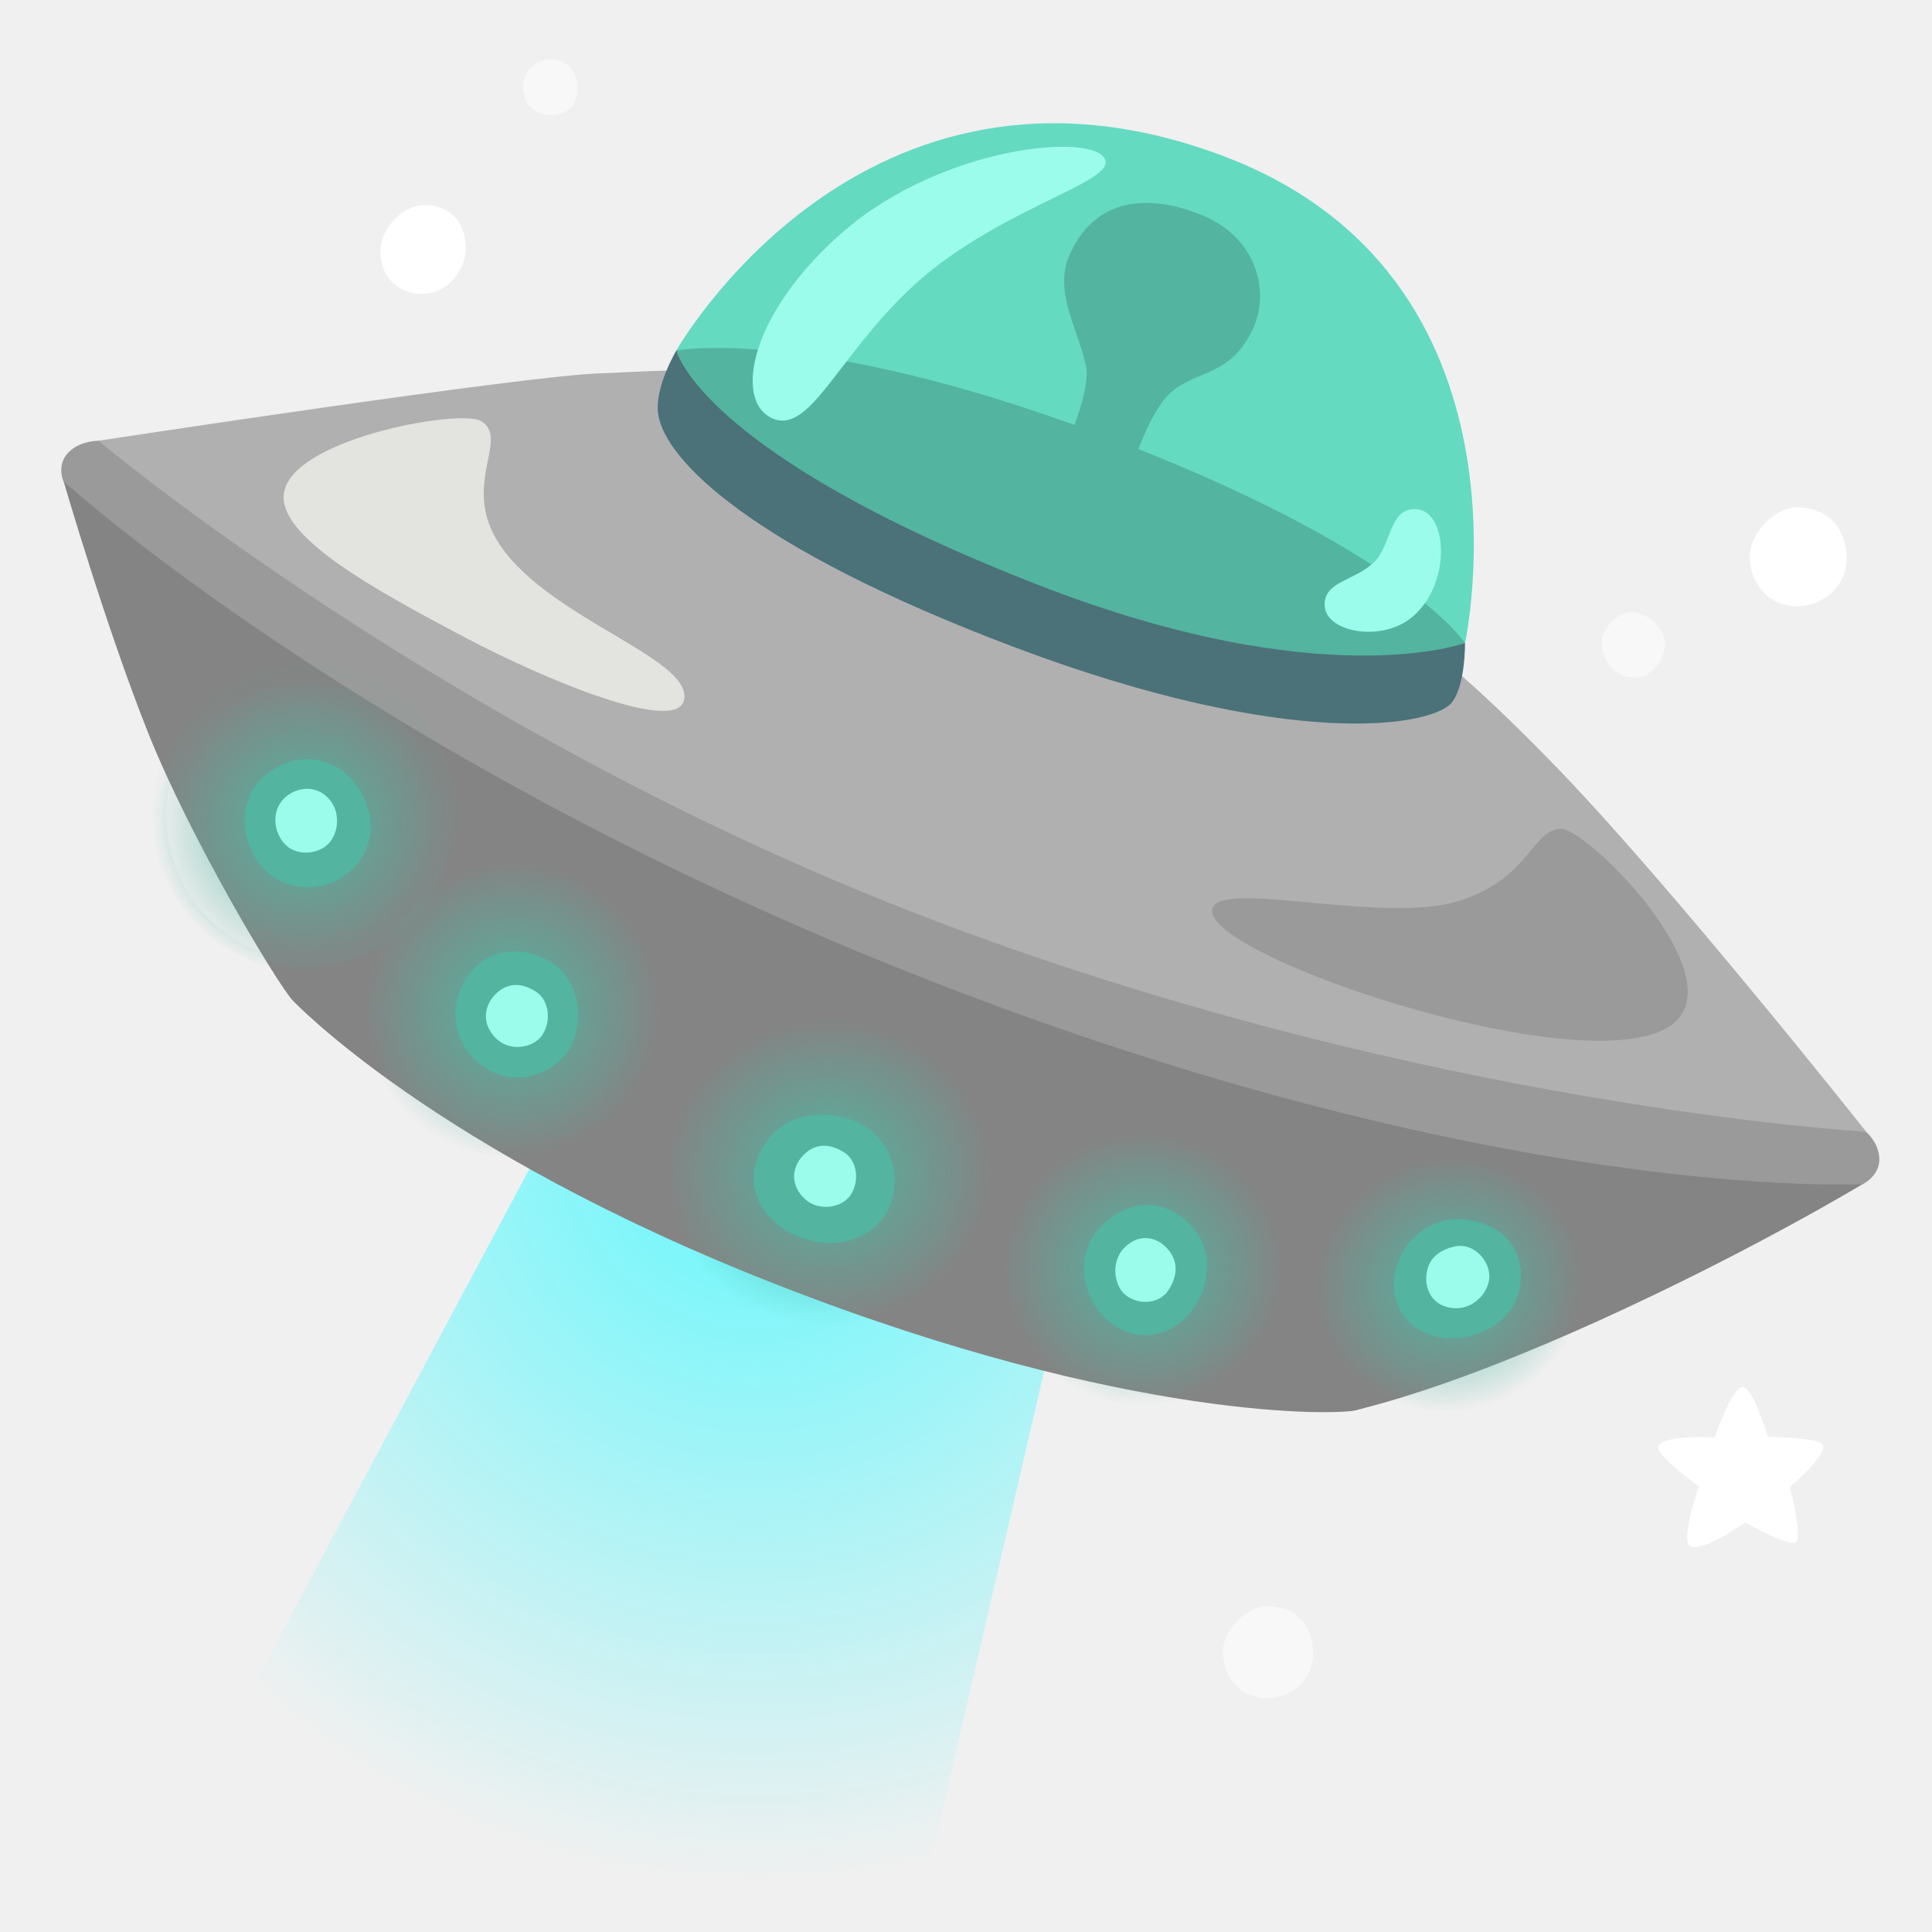
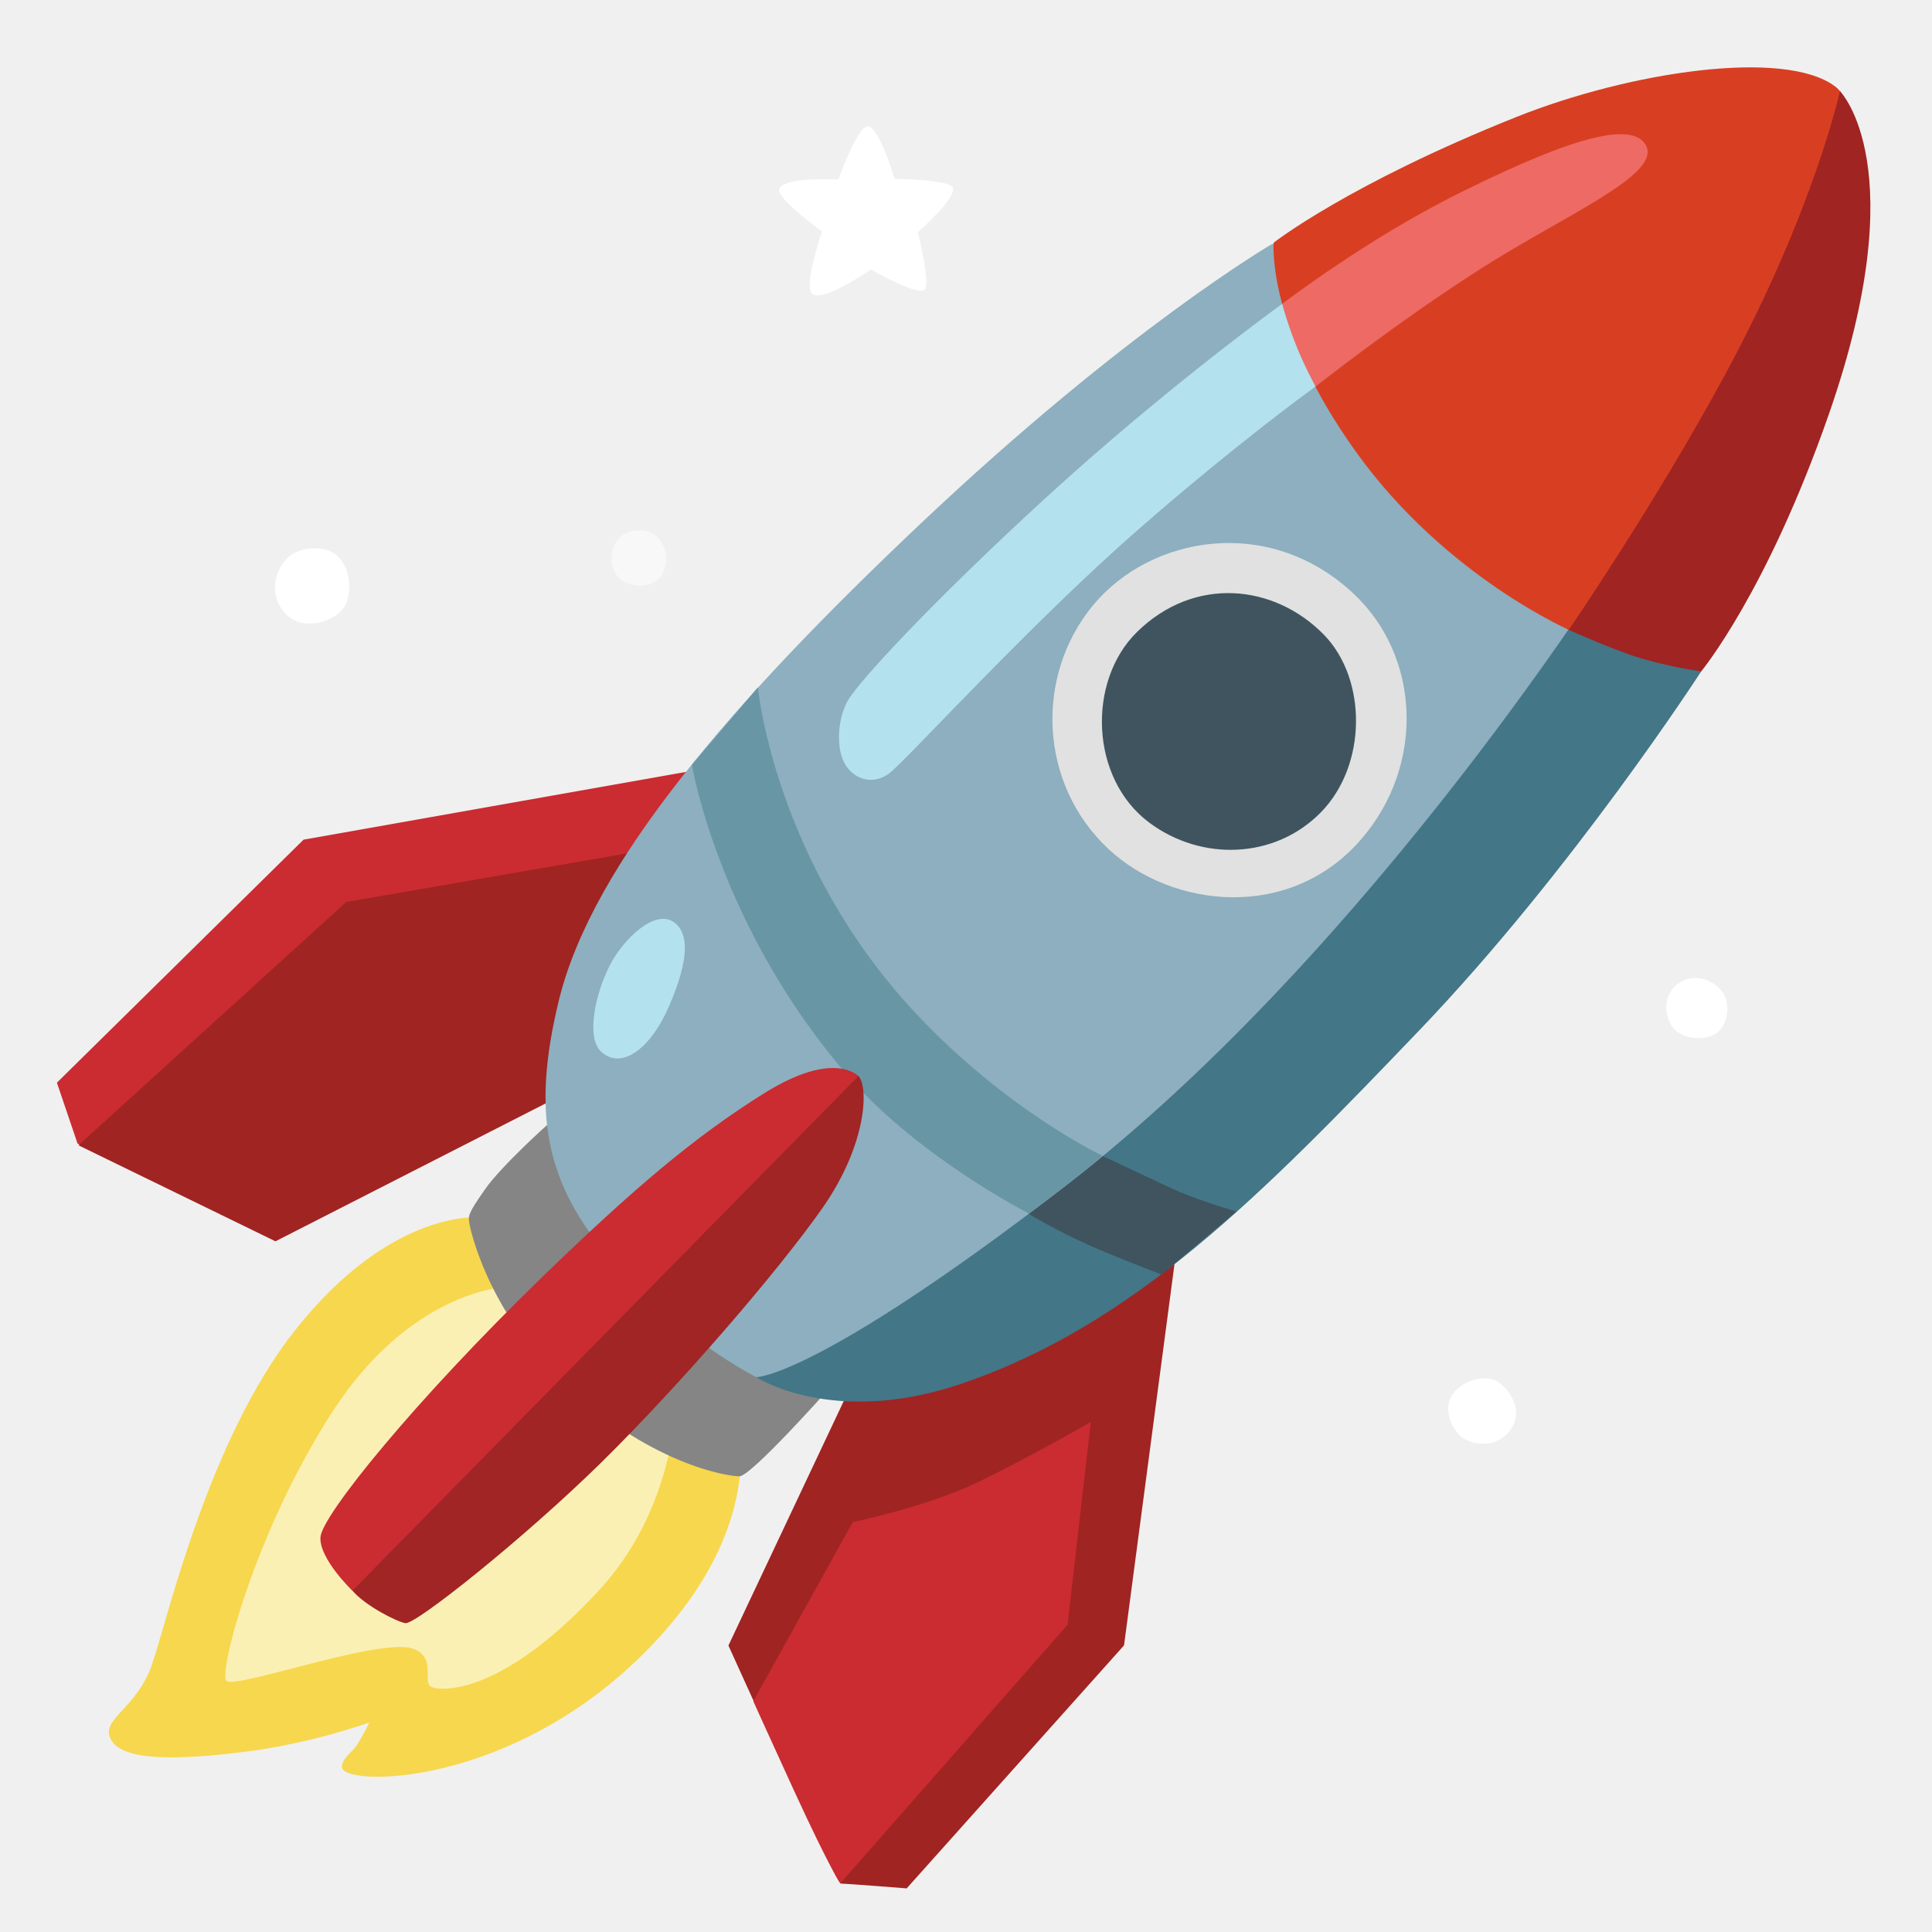
<svg xmlns="http://www.w3.org/2000/svg" version="1.1" id="Layer_2" x="0px" y="0px" viewBox="0 0 128 128" style="enable-background:new 0 0 128 128;" xml:space="preserve">
-   <path style="opacity:0.5;fill:#FFFFFF;" d="M106.13,42.46c-0.07,1.32,0.89,2.47,2.24,2.43c1.2-0.04,1.99-1.41,1.95-2.3  s-1.08-1.97-2.14-2.03C107.13,40.48,106.18,41.66,106.13,42.46z" />
-   <path style="opacity:0.5;fill:#FFFFFF;" d="M35.17,4.46c-0.84,0.93-0.57,2.31,0.21,2.82s1.95,0.46,2.52-0.24  c0.51-0.63,0.57-1.89-0.21-2.67C37.02,3.69,35.71,3.86,35.17,4.46z" />
-   <path style="fill:#FFFFFF;" d="M113.6,95.23c0,0,1.15-3.3,1.84-3.34c0.69-0.04,1.69,3.3,1.69,3.3s3.42,0.04,3.65,0.54  c0.3,0.64-2.19,2.8-2.19,2.8s0.81,3.23,0.42,3.61c-0.42,0.42-3.38-1.27-3.38-1.27s-3.03,2.11-3.69,1.54  c-0.57-0.5,0.61-3.92,0.61-3.92s-2.84-2.07-2.69-2.65C110.09,95.04,113.6,95.23,113.6,95.23z" />
-   <path style="fill:#FFFFFF;" d="M115.95,36.58c-0.17,2,1.26,3.7,3.31,3.58c1.83-0.11,3.28-1.65,3.07-3.56  c-0.23-2.06-1.57-2.93-3.18-2.99S116.05,35.37,115.95,36.58z" />
-   <path style="fill:#FFFFFF;" d="M25.23,16.26c-0.23,1.76,0.92,3.21,2.75,3.21c1.67,0,2.98-1.6,2.87-3.27c-0.12-1.8-1.4-2.73-2.93-2.6  C26.5,13.72,25.36,15.2,25.23,16.26z" />
-   <path style="opacity:0.5;fill:#FFFFFF;" d="M81.04,109.17c-0.16,1.87,1.17,3.45,3.09,3.34c1.7-0.1,3.06-1.54,2.86-3.32  c-0.21-1.93-1.46-2.74-2.96-2.79C82.53,106.35,81.14,108.04,81.04,109.17z" />
-   <radialGradient id="SVGID_1_" cx="50.021" cy="75.73" r="49.077" gradientUnits="userSpaceOnUse">
-     <stop offset="0.171" style="stop-color:#4CF9FF;stop-opacity:0.7" />
-     <stop offset="1" style="stop-color:#4CF9FF;stop-opacity:0" />
-   </radialGradient>
-   <polygon style="fill:url(#SVGID_1_);" points="36.85,74.12 15.99,113.18 32.41,126.94 60.82,126.94 70.58,84.77 " />
-   <path style="fill:#848484;" d="M19.36,66.25C18.27,65,12.64,55.62,9.83,48.59S4.21,31.87,4.21,31.87l45.16,5l74.07,41.56  c0,0-7.5,4.53-17.5,9.06s-15,5.63-16.09,5.94c-1.09,0.31-15.03,0.8-38.28-8.28C28.74,76.25,19.36,66.25,19.36,66.25z" />
-   <path style="fill:#9A9A9A;" d="M16.3,30.12l-9.79-0.92c0,0-1.29,0-2.03,0.83s-0.28,1.85-0.28,1.85s20,18.21,55.94,32.51  c38.69,15.39,63.29,14.06,63.29,14.06s1.08-0.54,1.08-1.63c0-1.09-0.87-1.83-0.87-1.83L62.73,46.71L16.3,30.12z" />
-   <path style="fill:#B0B0B0;" d="M72.02,30.05c-15.98-6.85-27.35-5.47-32.35-5.31c-5,0.16-33.15,4.46-33.15,4.46  s23.47,19.76,55.81,31.95s61.31,13.83,61.31,13.83s-12.56-15.86-20.21-23.83C93.15,40.45,86.24,36.14,72.02,30.05z" />
-   <path style="fill:#E3E3DF;" d="M31.86,27.89c-1.43-0.83-13.07,1.27-13.07,5.05c0,2.81,6.09,6.17,12.03,9.3  c5.21,2.75,14.11,6.49,14.51,4.09c0.47-2.81-9.38-5.45-12.43-10.58C30.66,31.98,33.78,29.02,31.86,27.89z" />
-   <path style="fill:#9A9A9A;" d="M103.38,54.91c-1.89,0.09-2.08,3.37-6.82,4.81S81.7,58.5,80.45,59.97  c-2.41,2.81,24.94,12.19,30.39,7.86C114.89,64.61,105.14,54.83,103.38,54.91z" />
-   <path style="fill:#4B7179;" d="M44.81,23.22c0,0-1.48,2.48-1.2,4.25c0.46,2.95,6,8.77,23.63,15.42c18.26,6.88,27.79,5.26,28.99,3.6  c0.87-1.21,0.83-3.88,0.83-3.88L69.82,30.05L44.81,23.22z" />
-   <path style="fill:#64DAC1;" d="M44.81,23.22c0,0,12.3-21.77,36.06-12.95c21.52,7.99,16.19,32.34,16.19,32.34s-28.32-6.52-29.87-7.46  C65.63,34.22,44.81,23.22,44.81,23.22z" />
-   <path style="fill:#53B4A0;" d="M68.72,38.73c-22.39-8.74-23.91-15.51-23.91-15.51s8.76-1.64,27.79,5.45  C92.9,36.24,97.06,42.6,97.06,42.6S87.64,46.11,68.72,38.73z" />
-   <path style="fill:#53B4A0;" d="M70.84,29.03c0,0,1.44-3.29,1.11-4.8c-0.55-2.49-2.14-4.91-1.11-7.29c1.48-3.42,4.57-4.3,8.59-2.77  c3.88,1.48,4.7,5.17,3.6,7.57c-1.48,3.23-3.78,2.77-5.45,4.25c-1.42,1.26-2.49,4.71-2.49,4.71L70.84,29.03z" />
-   <path style="fill:#9CFCEC;" d="M51.23,27.74c2.41,0.97,4.2-3.92,8.89-8.44c5.57-5.37,13.66-7.13,13.11-8.7  C72.6,8.74,62.49,9.63,55.9,15.32C49.67,20.71,48.55,26.65,51.23,27.74z" />
-   <path style="fill:#9CFCEC;" d="M87.76,39.95c-0.13,1.92,3.65,2.62,5.69,1.02c2.73-2.13,2.5-7.02,0.45-7.23  c-1.92-0.19-1.66,2.43-2.94,3.58S87.86,38.52,87.76,39.95z" />
-   <radialGradient id="SVGID_2_" cx="33.977" cy="66.889" r="9.882" gradientUnits="userSpaceOnUse">
-     <stop offset="0" style="stop-color:#53B4A0" />
-     <stop offset="1" style="stop-color:#53B4A0;stop-opacity:0" />
-   </radialGradient>
-   <ellipse style="fill:url(#SVGID_2_);" cx="33.98" cy="66.89" rx="9.78" ry="9.99" />
-   <radialGradient id="SVGID_3_" cx="54.899" cy="77.63" r="10.812" gradientTransform="matrix(1 0 0 0.9422 0 4.4905)" gradientUnits="userSpaceOnUse">
-     <stop offset="0" style="stop-color:#53B4A0" />
-     <stop offset="1" style="stop-color:#53B4A0;stop-opacity:0" />
-   </radialGradient>
-   <ellipse style="fill:url(#SVGID_3_);" cx="54.9" cy="77.63" rx="11.02" ry="10.6" />
-   <radialGradient id="SVGID_4_" cx="76.289" cy="83.281" r="9.882" gradientTransform="matrix(0.9468 0 0 0.9216 3.5087 7.294)" gradientUnits="userSpaceOnUse">
-     <stop offset="0" style="stop-color:#53B4A0" />
-     <stop offset="1" style="stop-color:#53B4A0;stop-opacity:0" />
-   </radialGradient>
-   <ellipse style="fill:url(#SVGID_4_);" cx="75.74" cy="84.05" rx="9.26" ry="9.2" />
-   <radialGradient id="SVGID_5_" cx="96.075" cy="85.196" r="8.971" gradientTransform="matrix(0.9598 -0.2807 0.2642 0.9033 -18.6815 35.0906)" gradientUnits="userSpaceOnUse">
-     <stop offset="0" style="stop-color:#53B4A0" />
-     <stop offset="1" style="stop-color:#53B4A0;stop-opacity:0" />
-   </radialGradient>
-   <path style="fill:url(#SVGID_5_);" d="M104.76,82.53c1.35,4.63-1.45,9.52-6.27,10.93s-9.82-1.2-11.17-5.83  c-1.35-4.63,1.45-9.52,6.27-10.93C98.4,75.29,103.4,77.9,104.76,82.53z" />
-   <radialGradient id="SVGID_6_" cx="20.301" cy="54.059" r="10.382" gradientUnits="userSpaceOnUse">
-     <stop offset="0" style="stop-color:#53B4A0;stop-opacity:0.7" />
-     <stop offset="1" style="stop-color:#53B4A0;stop-opacity:0" />
-   </radialGradient>
-   <ellipse style="fill:none;stroke:url(#SVGID_6_);stroke-miterlimit:10;" cx="20.3" cy="54.06" rx="9.78" ry="9.99" />
-   <path style="fill:#53B4A0;" d="M31.43,64.13c-1.76,1.86-1.72,4.82,0.47,6.44c2.12,1.57,4.48,0.63,5.57-0.71s1.26-4.24-0.47-5.73  C35.28,62.64,32.76,62.72,31.43,64.13z" />
-   <path style="fill:#9CFCEC;" d="M32.76,65.94c-0.74,0.8-0.83,2,0.16,2.91c0.94,0.86,2.43,0.55,2.98-0.24  c0.67-0.96,0.47-2.36-0.39-2.91C34.65,65.15,33.63,64.99,32.76,65.94z" />
-   <path style="fill:#53B4A0;" d="M50.2,76.69c-0.94,2.28,0.63,4.79,3.53,5.5c2.54,0.62,4.87-0.63,5.42-2.91  c0.51-2.13-0.59-4.61-3.3-5.26C53.57,73.47,51.24,74.17,50.2,76.69z" />
-   <path style="fill:#9CFCEC;" d="M53.18,76.58c-0.74,0.79-0.83,1.98,0.16,2.87c0.94,0.85,2.43,0.54,2.98-0.23  c0.67-0.94,0.47-2.33-0.39-2.87C55.06,75.8,54.04,75.65,53.18,76.58z" />
-   <path style="fill:#53B4A0;" d="M73.17,81.03c-1.82,1.6-1.82,4.46,0.06,6.3c1.64,1.6,4.02,1.49,5.54-0.27c1.42-1.65,1.76-4.29,0.01-6  C77.3,79.62,75.19,79.26,73.17,81.03z" />
-   <path style="fill:#9CFCEC;" d="M77.27,82.65c-0.76-0.78-1.92-0.91-2.83,0.07c-0.87,0.94-0.61,2.49,0.13,3.08  c0.91,0.72,2.28,0.56,2.84-0.32C77.98,84.62,78.16,83.57,77.27,82.65z" />
-   <path style="fill:#53B4A0;" d="M97.34,80.83c-2.37-0.42-4.65,1.28-4.96,3.8c-0.27,2.2,1.27,3.93,3.59,4.02  c2.17,0.09,4.47-1.22,4.76-3.56C100.96,83.11,99.97,81.29,97.34,80.83z" />
-   <path style="fill:#9CFCEC;" d="M94.49,84.65c-0.03,1.1,0.69,2.04,2.04,2.02c1.3-0.02,2.23-1.28,2.14-2.24  c-0.12-1.17-1.19-2.06-2.22-1.86S94.53,83.36,94.49,84.65z" />
-   <radialGradient id="SVGID_7_" cx="19.846" cy="54.903" r="9.882" gradientTransform="matrix(0.5456 -0.838 0.838 0.5456 -36.6866 41.2109)" gradientUnits="userSpaceOnUse">
-     <stop offset="0" style="stop-color:#53B4A0" />
-     <stop offset="1" style="stop-color:#53B4A0;stop-opacity:0" />
-   </radialGradient>
-   <path style="fill:url(#SVGID_7_);" d="M25.49,46.34c4.62,3.01,5.98,9.12,3.03,13.64s-9.08,5.75-13.7,2.74  c-4.62-3.01-5.98-9.12-3.03-13.64S20.86,43.33,25.49,46.34z" />
-   <path style="fill:#53B4A0;" d="M18.79,50.62c-2.36,0.98-3.12,3.32-2.2,5.57c0.86,2.12,3.06,3.06,5.18,2.36s3.53-3.14,2.36-5.65  C22.98,50.45,20.67,49.84,18.79,50.62z" />
-   <path style="fill:#9CFCEC;" d="M19.15,52.63c-0.99,0.64-1.2,1.98-0.49,3.04c0.71,1.06,2.19,0.99,2.97,0.35  c0.78-0.64,0.99-2.12,0.21-3.04C21.06,52.06,19.95,52.11,19.15,52.63z" />
+   <polygon style="fill:#CA2C31;" points="3.77,71.73 20.11,55.63 47.93,50.7 45.18,65.26 7.57,76.82 5.14,75.77 " />
+   <polygon style="fill:#A02422;" points="22.94,59.76 5.2,75.88 18.25,82.24 38.06,72.13 38.06,67.36 42.11,56.44 " />
+   <path style="fill:#A02422;" d="M64.92,88.15l-8.57,3.72l-8.09,17.15c0,0,7.12,15.77,7.44,15.77c0.32,0,4.37,0.32,4.37,0.32  l14.4-16.1l3.64-27.5L64.92,88.15z" />
+   <path style="fill:#CA2C31;" d="M56.5,100.84c0,0,4.77-0.97,8.17-2.59c3.4-1.62,7.6-4.04,7.6-4.04l-1.54,13.43l-15.05,17.13  c0,0-0.59-0.73-3.09-6.17c-1.99-4.34-2.68-5.89-2.68-5.89L56.5,100.84z" />
+   <path style="fill:#F7D74D;" d="M31.58,80.66c0,0-5.74-0.48-12.03,7.47c-5.74,7.26-8.43,19.08-9.47,22.12s-3.53,3.66-2.7,5.05  s4.42,1.31,8.85,0.76s8.23-1.94,8.23-1.94s-0.19,0.48-0.83,1.52c-0.23,0.37-1.03,0.9-0.97,1.45c0.14,1.31,11.36,1.34,20.32-7.88  c9.68-9.95,4.98-18.11,4.98-18.11L31.58,80.66z" />
+   <path style="fill:#FBF0B4;" d="M33.31,85.29c0,0-6.19,0.33-11.31,8.28s-7.5,17.16-7.01,17.78c0.48,0.62,10.02-2.83,12.31-2.14  c1.57,0.48,0.76,2.07,1.18,2.49c0.35,0.35,4.49,0.94,11.19-6.32c6.71-7.26,5.12-17.46,5.12-17.46L33.31,85.29z" />
+   <path style="fill:#858585;" d="M36.35,74.44c0,0-3.11,2.77-4.22,4.36c-1.11,1.59-1.11,1.73-1.04,2.21  c0.07,0.48,1.22,5.75,6.01,10.37c5.88,5.67,11.13,6.43,11.89,6.43c0.76,0,5.81-5.67,5.81-5.67L36.35,74.44z" />
+   <path style="fill:#437687;" d="M50.1,91.24c0,0,5.04,3.31,13.49,0.47c11.55-3.88,20.02-12.56,30.51-23.52  c10.12-10.58,18.61-23.71,18.61-23.71l-5.95-19.93L50.1,91.24z" />
+   <path style="fill:#3F545F;" d="M67.99,80.33l1.39-4.32l3.48,0.49c0,0,2.65,1.25,4.6,2.16c1.95,0.91,4.46,1.6,4.46,1.6l-4.95,4.18  c0,0-2.7-1.02-4.67-1.88C70.08,81.59,67.99,80.33,67.99,80.33z" />
+   <path style="fill:#8DAFBF;" d="M84.32,16.14c0,0-9.62,5.58-23.41,18.63c-12.43,11.76-21.64,22.4-23.87,31.45  c-1.86,7.58-0.87,12.18,3.36,17.15c4.47,5.26,9.71,7.87,9.71,7.87s3.94,0.06,20.38-12.59c20.51-15.79,36.94-42.23,36.94-42.23  L84.32,16.14z" />
+   <path style="fill:#D83F22;" d="M104.18,41.84c0,0-8.37-3.57-14.34-11.9c-5.93-8.27-5.46-13.86-5.46-13.86s4.96-3.89,16.11-8.34  c7.5-2.99,17.71-4.52,21.07-2.03s-2.3,14.98-2.3,14.98l-10.31,19.96L104.18,41.84z" />
+   <path style="fill:#6896A5;" d="M68.17,80.4c0,0-7.23-3.69-11.83-8.94c-8.7-9.91-10.5-20.79-10.5-20.79l4.37-5.13  c0,0,1.09,11.56,10.42,21.55c6.08,6.51,12.43,9.49,12.43,9.49s-1.27,1.07-2.63,2.11C69.56,79.36,68.17,80.4,68.17,80.4z" />
+   <path style="fill:#A02422;" d="M112.71,44.48c0,0,4.34-5.23,8.45-17.02c5.74-16.44,0.74-21.42,0.74-21.42s-1.69,7.82-7.56,18.69  c-4.71,8.71-10.41,17-10.41,17s3.14,1.41,4.84,1.9C110.91,44.25,112.71,44.48,112.71,44.48z" />
+   <path style="fill:#B3E1EE;" d="M39.81,69.66c1.3,1.24,3.27-0.06,4.56-3.1c1.3-3.04,1.28-4.74,0.28-5.46  c-1.24-0.9-3.32,1.07-4.23,2.82C39.42,65.86,38.83,68.72,39.81,69.66z" />
+   <path style="fill:#B3E1EE;" d="M84.95,20.13c0,0-7.61,5.47-15.73,12.91c-7.45,6.83-12.39,12.17-13.07,13.41  c-0.72,1.33-0.73,3.21-0.17,4.17s1.8,1.46,2.93,0.62c1.13-0.85,9.18-9.75,16.45-16.11c6.65-5.82,11.78-9.51,11.78-9.51  s2.08-3.68,1.74-4.52C88.54,20.25,84.95,20.13,84.95,20.13z" />
+   <path style="fill:#ED6A65;" d="M84.95,20.13c0,0,5.62-4.31,11.74-7.34c5.69-2.82,11.35-5.17,12.37-3.13  c0.97,1.94-5.37,4.58-10.95,8.14c-5.58,3.56-10.95,7.81-10.95,7.81s-0.82-1.5-1.35-2.89C85.22,21.21,84.95,20.13,84.95,20.13z" />
+   <path style="fill:#E1E1E1;" d="M89.59,39.25c-5.57-5.13-13.32-3.75-17.14,0.81c-3.92,4.7-3.63,11.88,1,16.2  c4.21,3.92,12.04,4.81,16.76-0.69C94.41,50.69,94.15,43.44,89.59,39.25z" />
+   <path style="fill:#3F545F;" d="M75.33,41.87c-3.31,3.25-3.13,9.69,0.81,12.63c3.44,2.57,8.32,2.44,11.38-0.69  c3.06-3.13,3.06-8.82,0.19-11.76C84.41,38.68,79.12,38.15,75.33,41.87z" />
+   <path style="fill:#A02524;" d="M50,76.89c0,0,6.19-6.28,6.87-5.6c0.68,0.68,0.59,4.49-2.37,8.73c-2.97,4.24-9.5,11.79-14.67,16.88  c-5.1,5.01-12.29,10.74-12.97,10.64c-0.53-0.08-2.68-1.15-3.54-2.19c-0.84-1.03,1.67-5.9,2.68-7.51C27.02,96.23,50,76.89,50,76.89z" />
+   <path style="fill:#CA2C31;" d="M21.23,101.85c-0.08,1.44,2.12,3.54,2.12,3.54L56.87,71.3c0,0-1.57-1.77-6.19,1.1  c-4.66,2.9-8.74,6.38-14.76,12.21C27.53,92.75,21.31,100.41,21.23,101.85z" />
+   <path style="fill:#FFFFFF;" d="M19.06,36.95c-1.11,1.11-1.16,2.89,0.08,3.91c1.1,0.91,2.89,0.32,3.56-0.5s0.59-2.6-0.3-3.48  C21.51,35.99,19.74,36.28,19.06,36.95z" />
+   <path style="opacity:0.5;fill:#FFFFFF;" d="M41.02,35.65c-0.84,0.93-0.57,2.31,0.21,2.82s1.95,0.46,2.52-0.24  c0.51-0.63,0.57-1.89-0.21-2.67C42.86,34.89,41.56,35.05,41.02,35.65z" />
+   <path style="fill:#FFFFFF;" d="M55.55,11.89c0,0,1.22-3.48,1.94-3.52c0.73-0.04,1.78,3.48,1.78,3.48s3.61,0.04,3.85,0.57  c0.31,0.68-2.31,2.96-2.31,2.96s0.85,3.4,0.45,3.81c-0.45,0.45-3.56-1.34-3.56-1.34s-3.2,2.23-3.89,1.62  c-0.6-0.53,0.65-4.13,0.65-4.13s-3-2.19-2.84-2.8C51.85,11.68,55.55,11.89,55.55,11.89z" />
+   <path style="fill:#FFFFFF;" d="M97.01,95.33c1.21,0.67,2.73,0.29,3.29-1c0.51-1.15-0.43-2.52-1.28-2.89  c-0.85-0.37-2.34,0.12-2.88,1.09C95.61,93.49,96.28,94.93,97.01,95.33z" />
+   <path style="fill:#FFFFFF;" d="M114.19,65.84c-0.69-1.07-2.18-1.42-3.15-0.56c-0.94,0.84-0.71,2.16-0.18,2.83  c0.53,0.67,1.95,0.92,2.81,0.37S114.61,66.48,114.19,65.84z" />
</svg>
